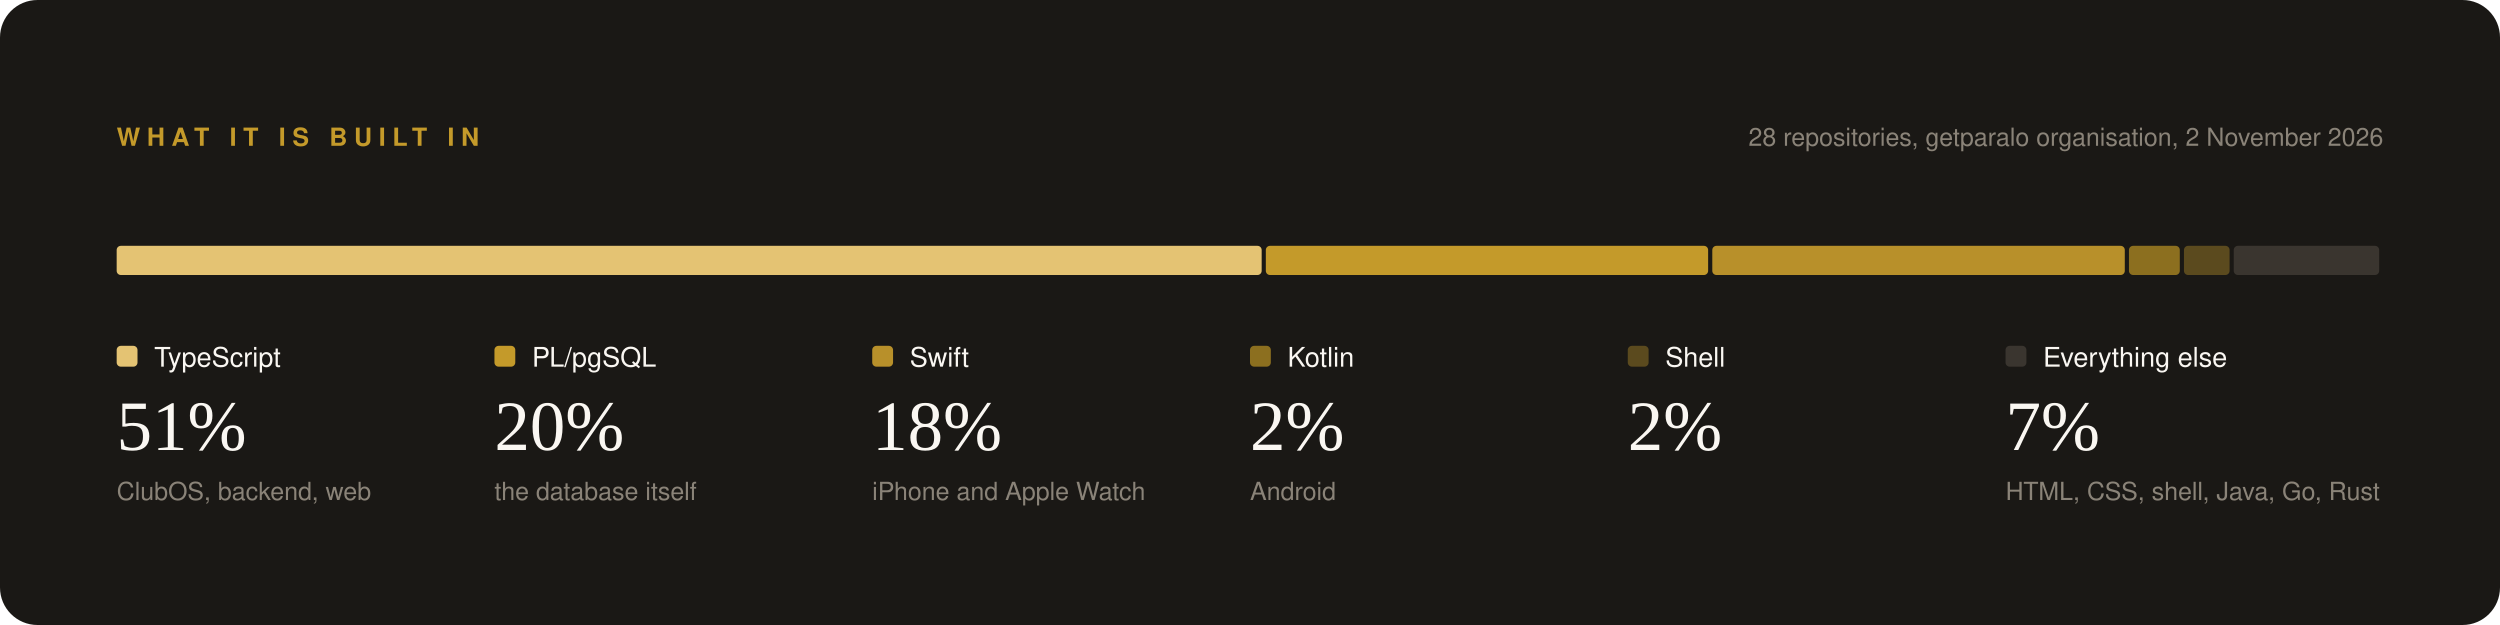
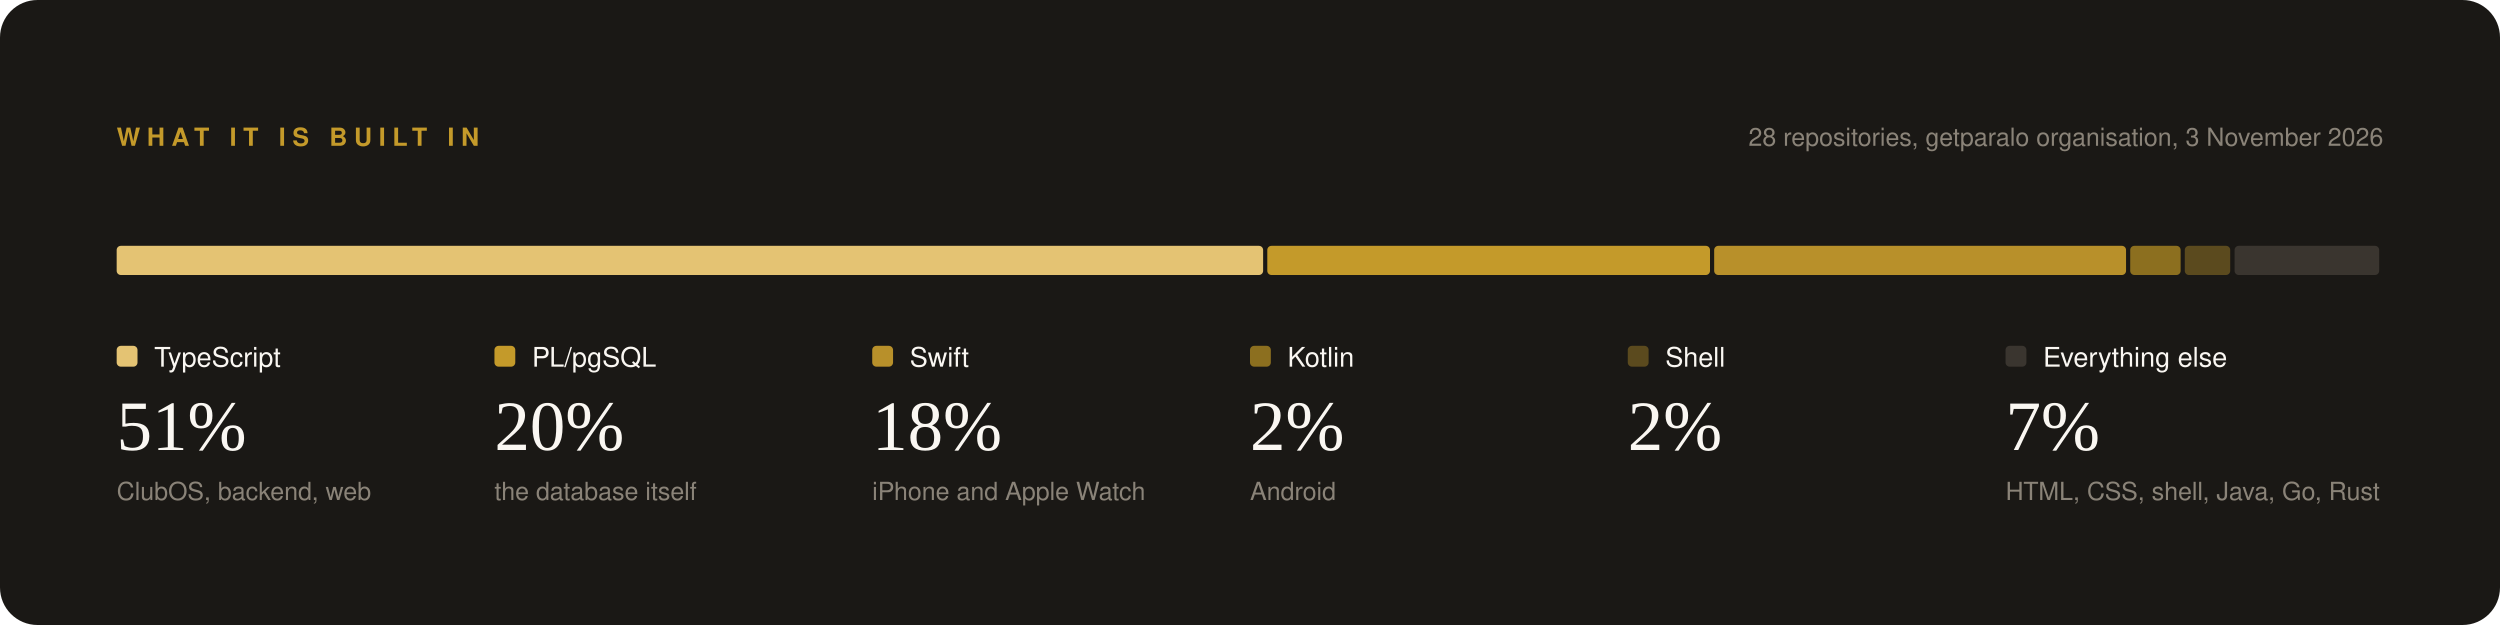
<svg xmlns="http://www.w3.org/2000/svg" width="1200" height="300" viewBox="0 0 1200 300" role="img" aria-label="Languages across Paralo repositories">
  <rect width="1200" height="300" rx="18" fill="#1A1815" />
  <text x="56" y="70" font-family="-apple-system, 'Helvetica Neue', Helvetica, Arial, sans-serif" font-size="12" letter-spacing="3.2" font-weight="600" fill="#C49A2A">WHAT IT IS BUILT IN</text>
-   <text x="1144" y="70" text-anchor="end" font-family="-apple-system, 'Helvetica Neue', Helvetica, Arial, sans-serif" font-size="12" fill="#8A8378">28 repositories, getparalo organisation, 2 November 2026</text>
-   <rect x="56.0" y="118" width="549.6" height="14" rx="2" fill="#E4C373">
-     <animate attributeName="width" values="0;0;549.6" keyTimes="0;0.125;1" dur="0.80s" begin="0s" fill="freeze" calcMode="spline" keySplines="0 0 1 1;0.2 0.7 0.2 1" />
+   <text x="1144" y="70" text-anchor="end" font-family="-apple-system, 'Helvetica Neue', Helvetica, Arial, sans-serif" font-size="12" fill="#8A8378">28 repositories, getparalo organisation, 3 November 2026</text>
+   <rect x="56.0" y="118" width="550.3" height="14" rx="2" fill="#E4C373">
+     <animate attributeName="width" values="0;0;550.3" keyTimes="0;0.125;1" dur="0.80s" begin="0s" fill="freeze" calcMode="spline" keySplines="0 0 1 1;0.2 0.7 0.2 1" />
  </rect>
-   <rect x="607.6" y="118" width="212.3" height="14" rx="2" fill="#C49A2A">
-     <animate attributeName="width" values="0;0;212.3" keyTimes="0;0.239;1" dur="0.92s" begin="0s" fill="freeze" calcMode="spline" keySplines="0 0 1 1;0.2 0.7 0.2 1" />
+   <rect x="608.3" y="118" width="212.5" height="14" rx="2" fill="#C49A2A">
+     <animate attributeName="width" values="0;0;212.5" keyTimes="0;0.239;1" dur="0.92s" begin="0s" fill="freeze" calcMode="spline" keySplines="0 0 1 1;0.2 0.7 0.2 1" />
  </rect>
-   <rect x="821.9" y="118" width="198.0" height="14" rx="2" fill="#B8902A">
-     <animate attributeName="width" values="0;0;198.0" keyTimes="0;0.327;1" dur="1.04s" begin="0s" fill="freeze" calcMode="spline" keySplines="0 0 1 1;0.2 0.7 0.2 1" />
+   <rect x="822.8" y="118" width="197.7" height="14" rx="2" fill="#B8902A">
+     <animate attributeName="width" values="0;0;197.7" keyTimes="0;0.327;1" dur="1.04s" begin="0s" fill="freeze" calcMode="spline" keySplines="0 0 1 1;0.2 0.7 0.2 1" />
  </rect>
-   <rect x="1021.9" y="118" width="24.4" height="14" rx="2" fill="#8C6F1F">
-     <animate attributeName="width" values="0;0;24.4" keyTimes="0;0.397;1" dur="1.16s" begin="0s" fill="freeze" calcMode="spline" keySplines="0 0 1 1;0.2 0.7 0.2 1" />
+   <rect x="1022.5" y="118" width="24.2" height="14" rx="2" fill="#8C6F1F">
+     <animate attributeName="width" values="0;0;24.2" keyTimes="0;0.397;1" dur="1.16s" begin="0s" fill="freeze" calcMode="spline" keySplines="0 0 1 1;0.2 0.7 0.2 1" />
  </rect>
-   <rect x="1048.3" y="118" width="21.9" height="14" rx="2" fill="#5B4A1E">
-     <animate attributeName="width" values="0;0;21.9" keyTimes="0;0.453;1" dur="1.28s" begin="0s" fill="freeze" calcMode="spline" keySplines="0 0 1 1;0.2 0.7 0.2 1" />
+   <rect x="1048.7" y="118" width="21.8" height="14" rx="2" fill="#5B4A1E">
+     <animate attributeName="width" values="0;0;21.8" keyTimes="0;0.453;1" dur="1.28s" begin="0s" fill="freeze" calcMode="spline" keySplines="0 0 1 1;0.2 0.7 0.2 1" />
  </rect>
-   <rect x="1072.2" y="118" width="69.8" height="14" rx="2" fill="#3A352F">
-     <animate attributeName="width" values="0;0;69.8" keyTimes="0;0.500;1" dur="1.40s" begin="0s" fill="freeze" calcMode="spline" keySplines="0 0 1 1;0.2 0.7 0.2 1" />
+   <rect x="1072.6" y="118" width="69.4" height="14" rx="2" fill="#3A352F">
+     <animate attributeName="width" values="0;0;69.4" keyTimes="0;0.500;1" dur="1.40s" begin="0s" fill="freeze" calcMode="spline" keySplines="0 0 1 1;0.2 0.7 0.2 1" />
  </rect>
  <rect x="56.0" y="166" width="10" height="10" rx="2" fill="#E4C373" />
  <text x="74.0" y="176" font-family="-apple-system, 'Helvetica Neue', Helvetica, Arial, sans-serif" font-size="13" fill="#FAF7F2">TypeScript</text>
  <text x="56.0" y="216" font-family="Georgia, 'Times New Roman', Times, serif" font-size="34" fill="#FAF7F2">51%</text>
  <text x="56.0" y="240" font-family="-apple-system, 'Helvetica Neue', Helvetica, Arial, sans-serif" font-size="12" fill="#8A8378">ClubOS, backend, web</text>
  <rect x="237.333" y="166" width="10" height="10" rx="2" fill="#C49A2A" />
  <text x="255.333" y="176" font-family="-apple-system, 'Helvetica Neue', Helvetica, Arial, sans-serif" font-size="13" fill="#FAF7F2">PL/pgSQL</text>
  <text x="237.333" y="216" font-family="Georgia, 'Times New Roman', Times, serif" font-size="34" fill="#FAF7F2">20%</text>
  <text x="237.333" y="240" font-family="-apple-system, 'Helvetica Neue', Helvetica, Arial, sans-serif" font-size="12" fill="#8A8378">the database itself</text>
  <rect x="418.667" y="166" width="10" height="10" rx="2" fill="#B8902A" />
  <text x="436.667" y="176" font-family="-apple-system, 'Helvetica Neue', Helvetica, Arial, sans-serif" font-size="13" fill="#FAF7F2">Swift</text>
  <text x="418.667" y="216" font-family="Georgia, 'Times New Roman', Times, serif" font-size="34" fill="#FAF7F2">18%</text>
  <text x="418.667" y="240" font-family="-apple-system, 'Helvetica Neue', Helvetica, Arial, sans-serif" font-size="12" fill="#8A8378">iPhone and Apple Watch</text>
  <rect x="600.0" y="166" width="10" height="10" rx="2" fill="#8C6F1F" />
  <text x="618.0" y="176" font-family="-apple-system, 'Helvetica Neue', Helvetica, Arial, sans-serif" font-size="13" fill="#FAF7F2">Kotlin</text>
  <text x="600.0" y="216" font-family="Georgia, 'Times New Roman', Times, serif" font-size="34" fill="#FAF7F2">2%</text>
  <text x="600.0" y="240" font-family="-apple-system, 'Helvetica Neue', Helvetica, Arial, sans-serif" font-size="12" fill="#8A8378">Android</text>
  <rect x="781.333" y="166" width="10" height="10" rx="2" fill="#5B4A1E" />
  <text x="799.333" y="176" font-family="-apple-system, 'Helvetica Neue', Helvetica, Arial, sans-serif" font-size="13" fill="#FAF7F2">Shell</text>
  <text x="781.333" y="216" font-family="Georgia, 'Times New Roman', Times, serif" font-size="34" fill="#FAF7F2">2%</text>
  <text x="781.333" y="240" font-family="-apple-system, 'Helvetica Neue', Helvetica, Arial, sans-serif" font-size="12" fill="#8A8378" />
  <rect x="962.667" y="166" width="10" height="10" rx="2" fill="#3A352F" />
  <text x="980.667" y="176" font-family="-apple-system, 'Helvetica Neue', Helvetica, Arial, sans-serif" font-size="13" fill="#FAF7F2">Everything else</text>
  <text x="962.667" y="216" font-family="Georgia, 'Times New Roman', Times, serif" font-size="34" fill="#FAF7F2">7%</text>
  <text x="962.667" y="240" font-family="-apple-system, 'Helvetica Neue', Helvetica, Arial, sans-serif" font-size="12" fill="#8A8378">HTML, CSS, shell, Java, Go, Rust</text>
</svg>
